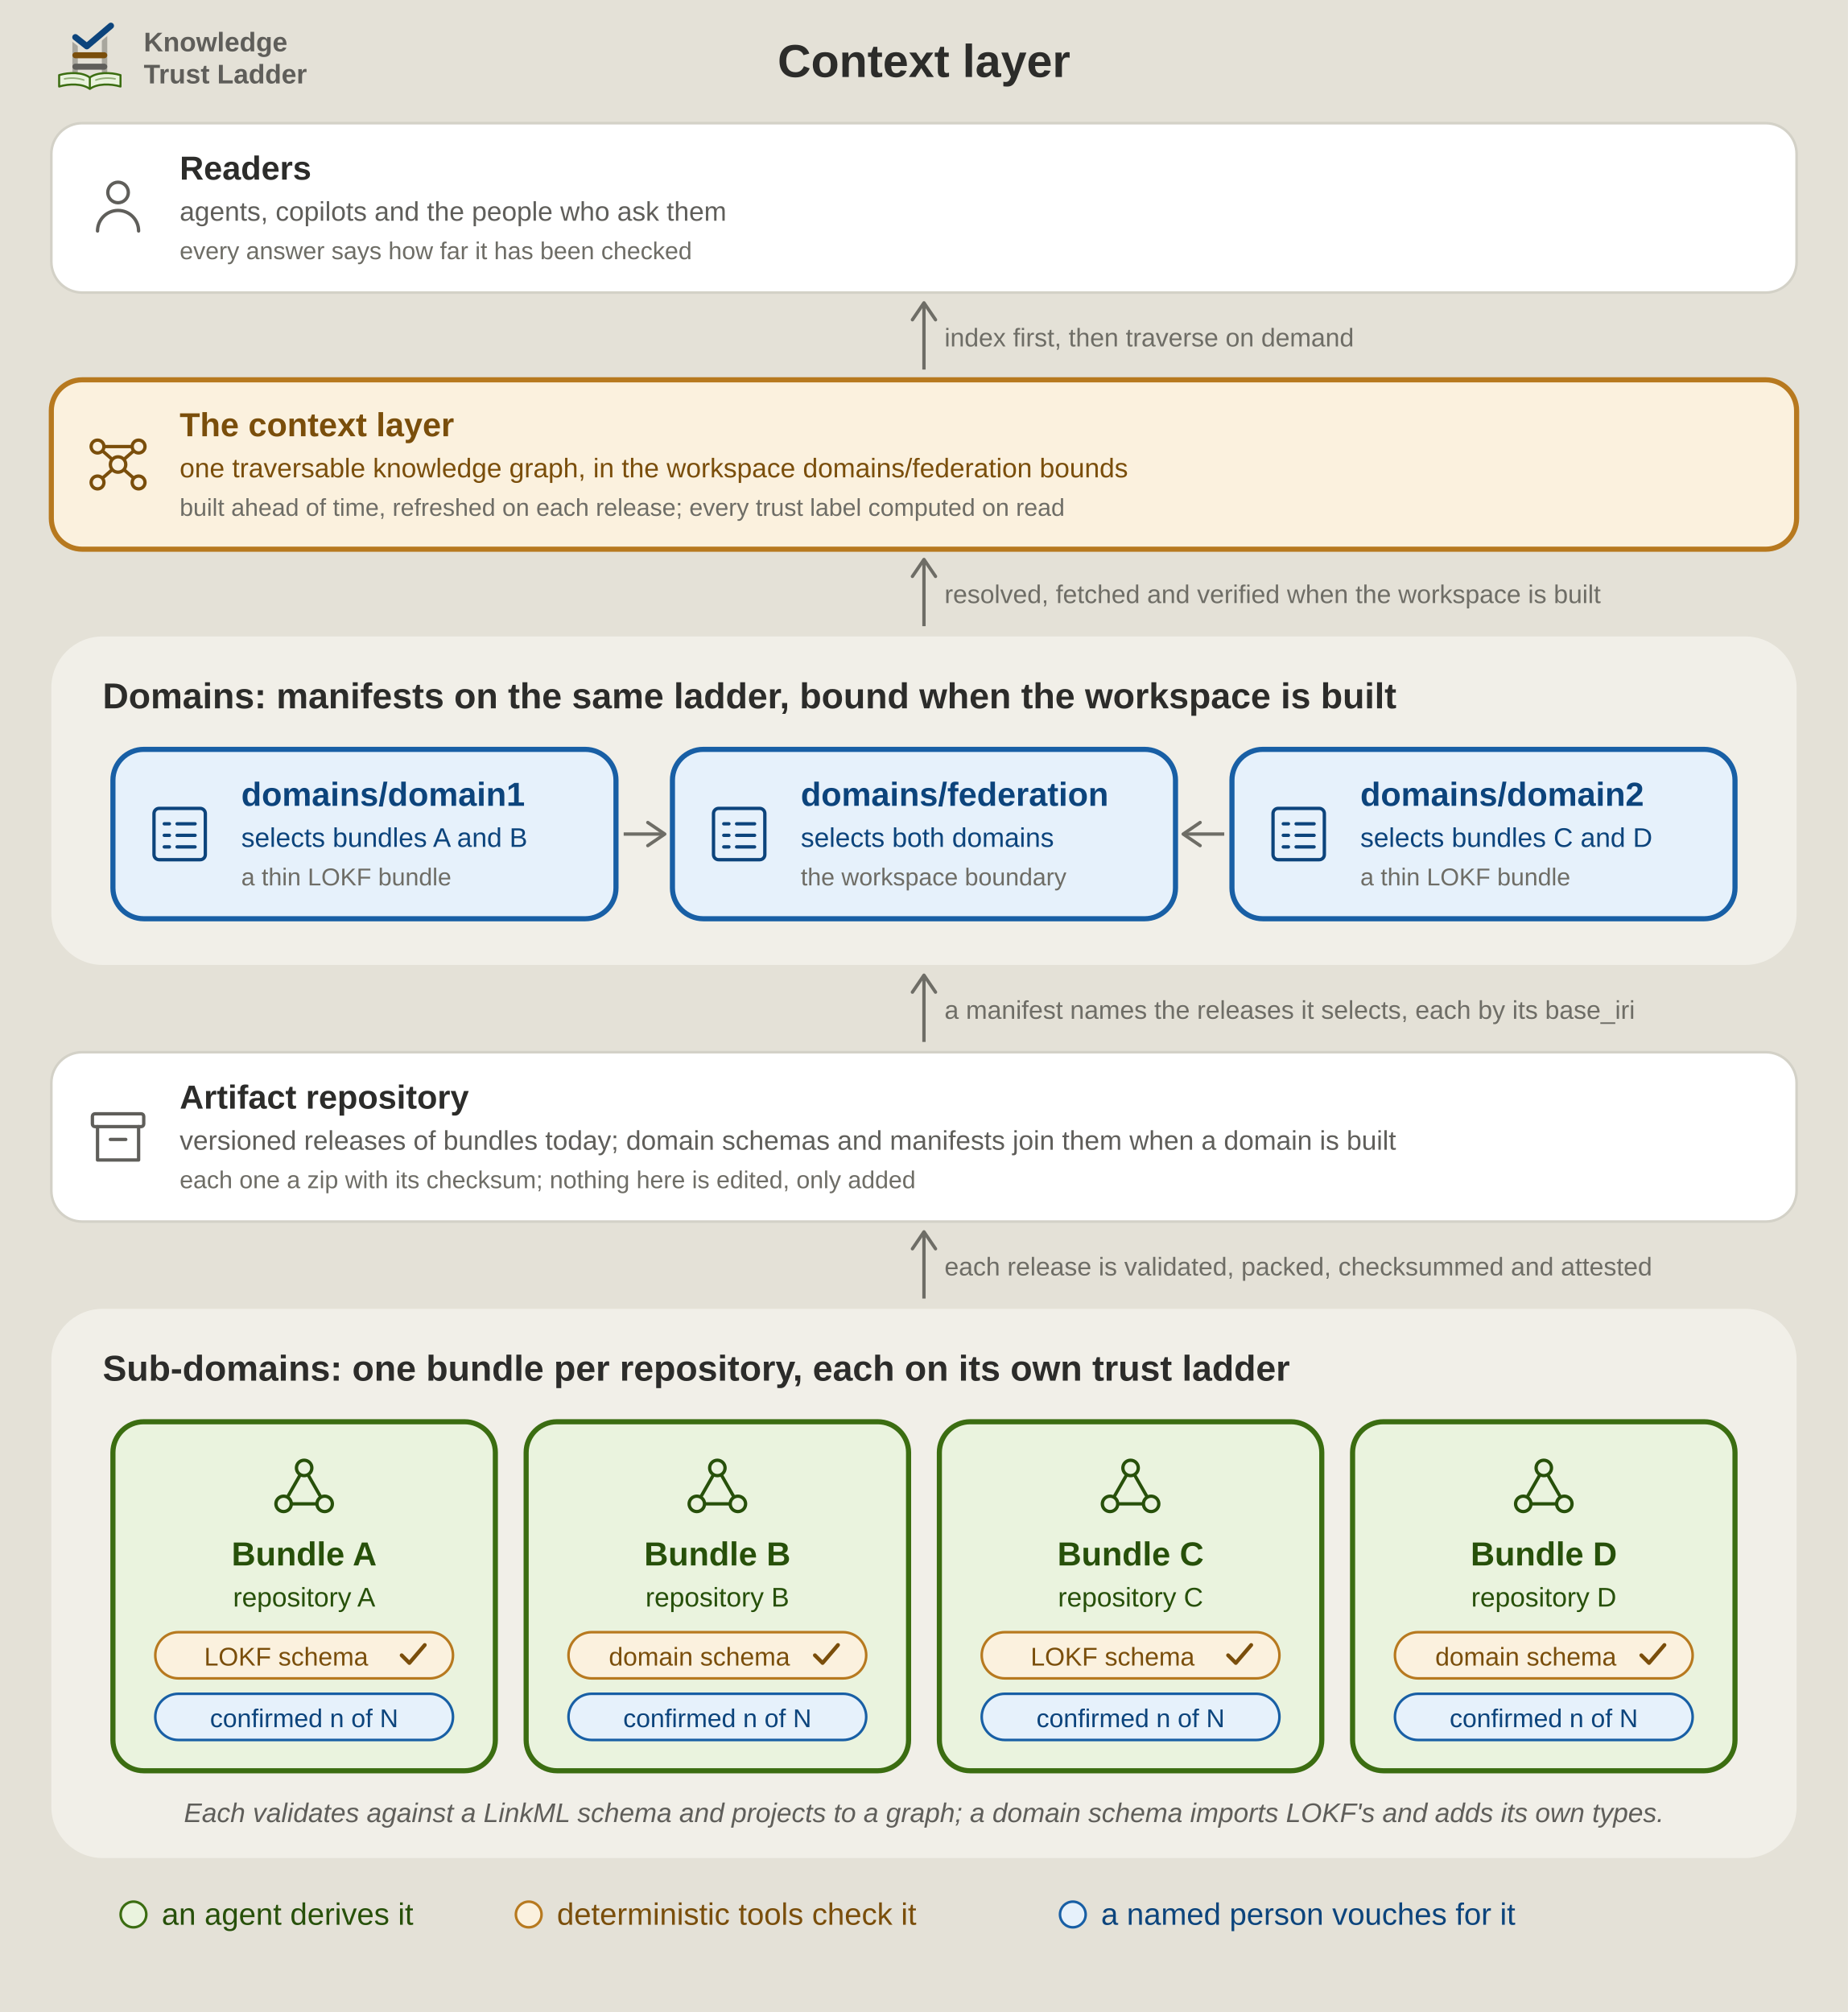
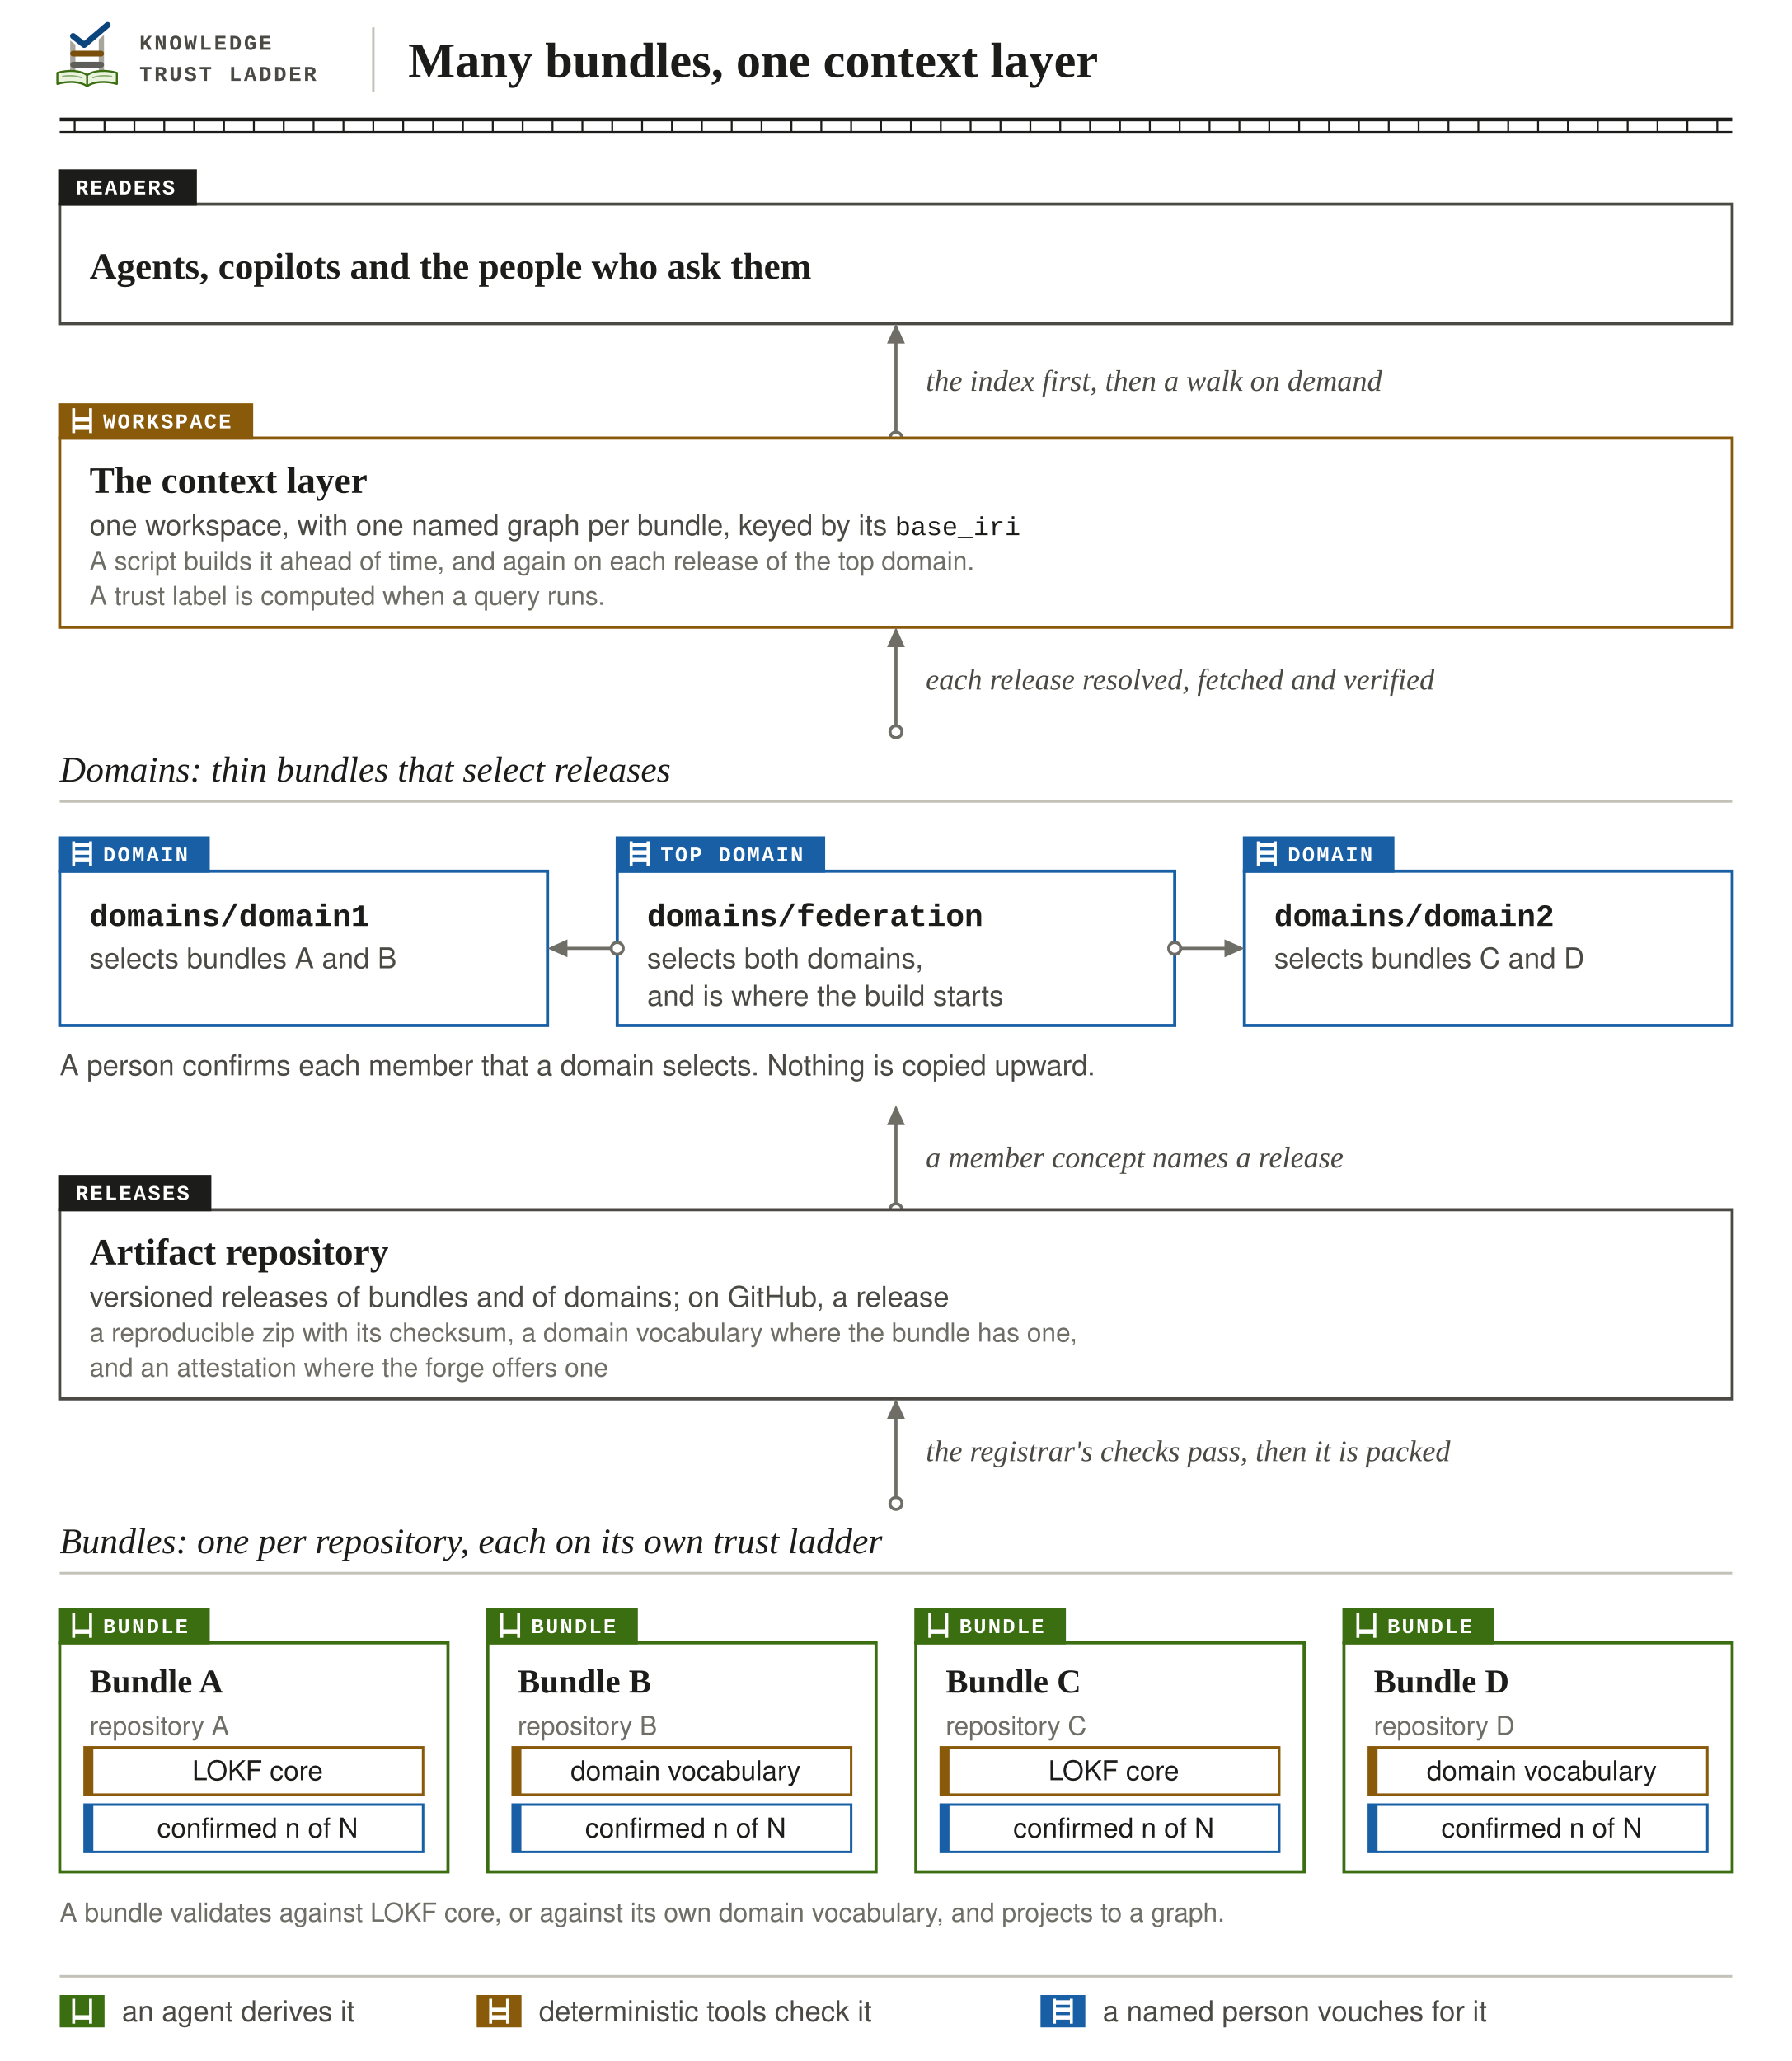
- <svg xmlns="http://www.w3.org/2000/svg" width="720" height="784" viewBox="0 0 720 784" role="img" aria-labelledby="t d">
-   <rect width="720" height="784" fill="#E4E1D7" />
+ <svg xmlns="http://www.w3.org/2000/svg" width="720" height="828" viewBox="0 0 720 828" role="img" aria-labelledby="t d" font-family="'Atkinson Hyperlegible Next', 'Segoe UI', 'Helvetica Neue', Helvetica, Arial, sans-serif">
+   <rect width="720" height="828" fill="#FFFFFF" />
  <g transform="translate(20,7) scale(0.46875)">
    <rect x="17.5" y="12" width="4.5" height="38" rx="2.25" fill="#A8A69D" />
    <rect x="42" y="12" width="4.5" height="38" rx="2.25" fill="#A8A69D" />
    <rect x="17.5" y="38" width="29" height="5" rx="2.5" fill="#5F5E5A" />
    <rect x="17.5" y="28.5" width="29" height="5" rx="2.5" fill="#7A4E0B" />
-     <path d="M20 16 L29.5 23.5 L49.5 6.5" fill="none" stroke="#E4E1D7" stroke-width="9" stroke-linecap="round" stroke-linejoin="round" />
+     <path d="M20 16 L29.5 23.5 L49.5 6.5" fill="none" stroke="#FFFFFF" stroke-width="9" stroke-linecap="round" stroke-linejoin="round" />
    <path d="M20 16 L29.5 23.5 L49.5 6.5" fill="none" stroke="#0C447C" stroke-width="5.2" stroke-linecap="round" stroke-linejoin="round" />
    <path d="M32 49.5 C26 45 15 45 6.5 47.5 v9.5 C15 54.5 26 54.5 32 59 C38 54.5 49 54.5 57.5 57 v-9.5 C49 45 38 45 32 49.5 z" fill="#EAF3DE" stroke="#3B6D11" stroke-width="1.7" stroke-linejoin="round" />
    <line x1="32" y1="49.5" x2="32" y2="59" stroke="#3B6D11" stroke-width="1.7" />
    <path d="M11 50.6 C16 49.6 22 49.8 27 51.6 M37 51.6 C42 49.8 48 49.6 53 50.6" fill="none" stroke="#3B6D11" stroke-opacity=".5" stroke-width="1.3" stroke-linecap="round" />
  </g>
-   <text x="56" y="20" font-family="Arial, sans-serif" font-size="10.5" font-weight="700" fill="#5F5E5A">Knowledge</text>
-   <text x="56" y="32.5" font-family="Arial, sans-serif" font-size="10.5" font-weight="700" fill="#5F5E5A">Trust Ladder</text>
-   <text x="360.0" y="30" text-anchor="middle" font-family="Arial, sans-serif" font-size="18" font-weight="700" fill="#2C2C2A">Context layer</text>
-   <g transform="translate(0,-610)">
-     <rect x="20" y="658" width="680" height="66" rx="12" fill="#ffffff" stroke="#D3D1C7" stroke-width="1" />
-     <g transform="translate(46,691)" stroke="#5F5E5A" stroke-width="1.3" fill="none" stroke-linecap="round" stroke-linejoin="round">
-       <circle cx="0" cy="-6" r="4" />
-       <path d="M-8 9 a8 8 0 0 1 16 0" />
-     </g>
-     <text x="70" y="680" font-family="Arial, sans-serif" font-size="13" font-weight="700" fill="#2C2C2A">Readers</text>
-     <text x="70" y="696" font-family="Arial, sans-serif" font-size="10.5" fill="#5F5E5A">agents, copilots and the people who ask them</text>
-     <text x="70" y="711" font-family="Arial, sans-serif" font-size="9.5" fill="#6E6D66">every answer says how far it has been checked</text>
-   </g>
-   <line x1="360" y1="144" x2="360" y2="118" stroke="#6E6D66" stroke-width="1.3" />
-   <path d="M355.5 124.6 L360 118 L364.5 124.6" fill="none" stroke="#6E6D66" stroke-width="1.3" stroke-linecap="round" stroke-linejoin="round" />
-   <text x="368" y="135" font-family="Arial, sans-serif" font-size="10" fill="#6E6D66">index first, then traverse on demand</text>
-   <g transform="translate(0,-410)">
-     <rect x="20" y="558" width="680" height="66" rx="12" fill="#FBF1DE" stroke="#B7791F" stroke-width="2" />
-     <g transform="translate(46,591)" stroke="#7A4E0B" stroke-width="1.3" fill="none" stroke-linecap="round" stroke-linejoin="round">
-       <line x1="-8" y1="-7" x2="8" y2="7" />
-       <line x1="8" y1="-7" x2="-8" y2="7" />
-       <line x1="-8" y1="-7" x2="8" y2="-7" />
-       <circle cx="0" cy="0" r="3" fill="#FBF1DE" />
-       <circle cx="-8" cy="-7" r="2.5" fill="#FBF1DE" />
-       <circle cx="8" cy="-7" r="2.5" fill="#FBF1DE" />
-       <circle cx="-8" cy="7" r="2.5" fill="#FBF1DE" />
-       <circle cx="8" cy="7" r="2.5" fill="#FBF1DE" />
-     </g>
-     <text x="70" y="580" font-family="Arial, sans-serif" font-size="13" font-weight="700" fill="#7A4E0B">The context layer</text>
-     <text x="70" y="596" font-family="Arial, sans-serif" font-size="10.5" fill="#7A4E0B">one traversable knowledge graph, in the workspace domains/federation bounds</text>
-     <text x="70" y="611" font-family="Arial, sans-serif" font-size="9.5" fill="#6E6D66">built ahead of time, refreshed on each release; every trust label computed on read</text>
-   </g>
-   <line x1="360" y1="244" x2="360" y2="218" stroke="#6E6D66" stroke-width="1.3" />
-   <path d="M355.5 224.6 L360 218 L364.5 224.6" fill="none" stroke="#6E6D66" stroke-width="1.3" stroke-linecap="round" stroke-linejoin="round" />
-   <text x="368" y="235" font-family="Arial, sans-serif" font-size="10" fill="#6E6D66">resolved, fetched and verified when the workspace is built</text>
-   <g transform="translate(0,-148)">
-     <rect x="20" y="396" width="680" height="128" rx="20" fill="#F1EFE8" />
-     <text x="40" y="424" font-family="Arial, sans-serif" font-size="14" font-weight="700" fill="#2C2C2A">Domains: manifests on the same ladder, bound when the workspace is built</text>
-     <rect x="44" y="440" width="196" height="66" rx="12" fill="#E6F1FB" stroke="#185FA5" stroke-width="2" />
-     <g transform="translate(70,473)" stroke="#0C447C" stroke-width="1.3" fill="none" stroke-linecap="round" stroke-linejoin="round">
-       <rect x="-10" y="-10" width="20" height="20" rx="2" />
-       <line x1="-6" y1="-4" x2="-4" y2="-4" />
-       <line x1="-1" y1="-4" x2="6" y2="-4" />
-       <line x1="-6" y1="0.5" x2="-4" y2="0.5" />
-       <line x1="-1" y1="0.5" x2="6" y2="0.5" />
-       <line x1="-6" y1="5" x2="-4" y2="5" />
-       <line x1="-1" y1="5" x2="6" y2="5" />
-     </g>
-     <text x="94" y="462" font-family="Arial, sans-serif" font-size="13" font-weight="700" fill="#0C447C">domains/domain1</text>
-     <text x="94" y="478" font-family="Arial, sans-serif" font-size="10.5" fill="#0C447C">selects bundles A and B</text>
-     <text x="94" y="493" font-family="Arial, sans-serif" font-size="9.5" fill="#6E6D66">a thin LOKF bundle</text>
-     <rect x="262" y="440" width="196" height="66" rx="12" fill="#E6F1FB" stroke="#185FA5" stroke-width="2" />
-     <g transform="translate(288,473)" stroke="#0C447C" stroke-width="1.3" fill="none" stroke-linecap="round" stroke-linejoin="round">
-       <rect x="-10" y="-10" width="20" height="20" rx="2" />
-       <line x1="-6" y1="-4" x2="-4" y2="-4" />
-       <line x1="-1" y1="-4" x2="6" y2="-4" />
-       <line x1="-6" y1="0.5" x2="-4" y2="0.5" />
-       <line x1="-1" y1="0.5" x2="6" y2="0.5" />
-       <line x1="-6" y1="5" x2="-4" y2="5" />
-       <line x1="-1" y1="5" x2="6" y2="5" />
-     </g>
-     <text x="312" y="462" font-family="Arial, sans-serif" font-size="13" font-weight="700" fill="#0C447C">domains/federation</text>
-     <text x="312" y="478" font-family="Arial, sans-serif" font-size="10.5" fill="#0C447C">selects both domains</text>
-     <text x="312" y="493" font-family="Arial, sans-serif" font-size="9.5" fill="#6E6D66">the workspace boundary</text>
-     <rect x="480" y="440" width="196" height="66" rx="12" fill="#E6F1FB" stroke="#185FA5" stroke-width="2" />
-     <g transform="translate(506,473)" stroke="#0C447C" stroke-width="1.3" fill="none" stroke-linecap="round" stroke-linejoin="round">
-       <rect x="-10" y="-10" width="20" height="20" rx="2" />
-       <line x1="-6" y1="-4" x2="-4" y2="-4" />
-       <line x1="-1" y1="-4" x2="6" y2="-4" />
-       <line x1="-6" y1="0.5" x2="-4" y2="0.5" />
-       <line x1="-1" y1="0.5" x2="6" y2="0.5" />
-       <line x1="-6" y1="5" x2="-4" y2="5" />
-       <line x1="-1" y1="5" x2="6" y2="5" />
-     </g>
-     <text x="530" y="462" font-family="Arial, sans-serif" font-size="13" font-weight="700" fill="#0C447C">domains/domain2</text>
-     <text x="530" y="478" font-family="Arial, sans-serif" font-size="10.5" fill="#0C447C">selects bundles C and D</text>
-     <text x="530" y="493" font-family="Arial, sans-serif" font-size="9.5" fill="#6E6D66">a thin LOKF bundle</text>
-     <line x1="243" y1="473" x2="259" y2="473" stroke="#6E6D66" stroke-width="1.3" />
-     <path d="M252.4 477.5 L259 473 L252.4 468.5" fill="none" stroke="#6E6D66" stroke-width="1.3" stroke-linecap="round" stroke-linejoin="round" />
-     <line x1="477" y1="473" x2="461" y2="473" stroke="#6E6D66" stroke-width="1.3" />
-     <path d="M467.6 477.5 L461 473 L467.6 468.5" fill="none" stroke="#6E6D66" stroke-width="1.3" stroke-linecap="round" stroke-linejoin="round" />
-   </g>
-   <line x1="360" y1="406" x2="360" y2="380" stroke="#6E6D66" stroke-width="1.3" />
-   <path d="M355.5 386.6 L360 380 L364.5 386.6" fill="none" stroke="#6E6D66" stroke-width="1.3" stroke-linecap="round" stroke-linejoin="round" />
-   <text x="368" y="397" font-family="Arial, sans-serif" font-size="10" fill="#6E6D66">a manifest names the releases it selects, each by its base_iri</text>
-   <g transform="translate(0,114)">
-     <rect x="20" y="296" width="680" height="66" rx="12" fill="#ffffff" stroke="#D3D1C7" stroke-width="1" />
-     <g transform="translate(46,329)" stroke="#5F5E5A" stroke-width="1.3" fill="none" stroke-linecap="round" stroke-linejoin="round">
-       <rect x="-10" y="-9" width="20" height="5" rx="1" />
-       <path d="M-8 -4 V9 H8 V-4" />
-       <line x1="-3" y1="1" x2="3" y2="1" />
-     </g>
-     <text x="70" y="318" font-family="Arial, sans-serif" font-size="13" font-weight="700" fill="#2C2C2A">Artifact repository</text>
-     <text x="70" y="334" font-family="Arial, sans-serif" font-size="10.5" fill="#5F5E5A">versioned releases of bundles today; domain schemas and manifests join them when a domain is built</text>
-     <text x="70" y="349" font-family="Arial, sans-serif" font-size="9.5" fill="#6E6D66">each one a zip with its checksum; nothing here is edited, only added</text>
-   </g>
-   <line x1="360" y1="506" x2="360" y2="480" stroke="#6E6D66" stroke-width="1.3" />
-   <path d="M355.5 486.6 L360 480 L364.5 486.6" fill="none" stroke="#6E6D66" stroke-width="1.3" stroke-linecap="round" stroke-linejoin="round" />
-   <text x="368" y="497" font-family="Arial, sans-serif" font-size="10" fill="#6E6D66">each release is validated, packed, checksummed and attested</text>
-   <g transform="translate(0,462)">
-     <rect x="20" y="48" width="680" height="214" rx="20" fill="#F1EFE8" />
-     <text x="40" y="76" font-family="Arial, sans-serif" font-size="14" font-weight="700" fill="#2C2C2A">Sub-domains: one bundle per repository, each on its own trust ladder</text>
-     <rect x="44" y="92" width="149" height="136" rx="12" fill="#EAF3DE" stroke="#3B6D11" stroke-width="2" />
-     <g transform="translate(118.5,118)" stroke="#27500A" stroke-width="1.3" fill="none" stroke-linecap="round" stroke-linejoin="round">
-       <line x1="-8" y1="6" x2="0" y2="-8" />
-       <line x1="8" y1="6" x2="0" y2="-8" />
-       <line x1="-8" y1="6" x2="8" y2="6" />
-       <circle cx="0" cy="-8" r="3" fill="#EAF3DE" />
-       <circle cx="-8" cy="6" r="3" fill="#EAF3DE" />
-       <circle cx="8" cy="6" r="3" fill="#EAF3DE" />
-     </g>
-     <text x="118.5" y="148" text-anchor="middle" font-family="Arial, sans-serif" font-size="13" font-weight="700" fill="#27500A">Bundle A</text>
-     <text x="118.5" y="164" text-anchor="middle" font-family="Arial, sans-serif" font-size="10.5" fill="#27500A">repository A</text>
-     <rect x="60.5" y="174" width="116" height="18" rx="9.0" fill="#FBF1DE" stroke="#B7791F" stroke-width="1" />
-     <text x="111.5" y="187" text-anchor="middle" font-family="Arial, sans-serif" font-size="10" fill="#7A4E0B">LOKF schema</text>
-     <path d="M156.5 183 l3 3 l6 -7" fill="none" stroke="#7A4E0B" stroke-width="1.5" stroke-linecap="round" stroke-linejoin="round" />
-     <rect x="60.5" y="198" width="116" height="18" rx="9.0" fill="#E6F1FB" stroke="#185FA5" stroke-width="1" />
-     <text x="118.5" y="211" text-anchor="middle" font-family="Arial, sans-serif" font-size="10" fill="#0C447C">confirmed n of N</text>
-     <rect x="205" y="92" width="149" height="136" rx="12" fill="#EAF3DE" stroke="#3B6D11" stroke-width="2" />
-     <g transform="translate(279.5,118)" stroke="#27500A" stroke-width="1.3" fill="none" stroke-linecap="round" stroke-linejoin="round">
-       <line x1="-8" y1="6" x2="0" y2="-8" />
-       <line x1="8" y1="6" x2="0" y2="-8" />
-       <line x1="-8" y1="6" x2="8" y2="6" />
-       <circle cx="0" cy="-8" r="3" fill="#EAF3DE" />
-       <circle cx="-8" cy="6" r="3" fill="#EAF3DE" />
-       <circle cx="8" cy="6" r="3" fill="#EAF3DE" />
-     </g>
-     <text x="279.5" y="148" text-anchor="middle" font-family="Arial, sans-serif" font-size="13" font-weight="700" fill="#27500A">Bundle B</text>
-     <text x="279.5" y="164" text-anchor="middle" font-family="Arial, sans-serif" font-size="10.5" fill="#27500A">repository B</text>
-     <rect x="221.5" y="174" width="116" height="18" rx="9.0" fill="#FBF1DE" stroke="#B7791F" stroke-width="1" />
-     <text x="272.5" y="187" text-anchor="middle" font-family="Arial, sans-serif" font-size="10" fill="#7A4E0B">domain schema</text>
-     <path d="M317.5 183 l3 3 l6 -7" fill="none" stroke="#7A4E0B" stroke-width="1.5" stroke-linecap="round" stroke-linejoin="round" />
-     <rect x="221.5" y="198" width="116" height="18" rx="9.0" fill="#E6F1FB" stroke="#185FA5" stroke-width="1" />
-     <text x="279.5" y="211" text-anchor="middle" font-family="Arial, sans-serif" font-size="10" fill="#0C447C">confirmed n of N</text>
-     <rect x="366" y="92" width="149" height="136" rx="12" fill="#EAF3DE" stroke="#3B6D11" stroke-width="2" />
-     <g transform="translate(440.5,118)" stroke="#27500A" stroke-width="1.3" fill="none" stroke-linecap="round" stroke-linejoin="round">
-       <line x1="-8" y1="6" x2="0" y2="-8" />
-       <line x1="8" y1="6" x2="0" y2="-8" />
-       <line x1="-8" y1="6" x2="8" y2="6" />
-       <circle cx="0" cy="-8" r="3" fill="#EAF3DE" />
-       <circle cx="-8" cy="6" r="3" fill="#EAF3DE" />
-       <circle cx="8" cy="6" r="3" fill="#EAF3DE" />
-     </g>
-     <text x="440.5" y="148" text-anchor="middle" font-family="Arial, sans-serif" font-size="13" font-weight="700" fill="#27500A">Bundle C</text>
-     <text x="440.5" y="164" text-anchor="middle" font-family="Arial, sans-serif" font-size="10.5" fill="#27500A">repository C</text>
-     <rect x="382.5" y="174" width="116" height="18" rx="9.0" fill="#FBF1DE" stroke="#B7791F" stroke-width="1" />
-     <text x="433.5" y="187" text-anchor="middle" font-family="Arial, sans-serif" font-size="10" fill="#7A4E0B">LOKF schema</text>
-     <path d="M478.5 183 l3 3 l6 -7" fill="none" stroke="#7A4E0B" stroke-width="1.5" stroke-linecap="round" stroke-linejoin="round" />
-     <rect x="382.5" y="198" width="116" height="18" rx="9.0" fill="#E6F1FB" stroke="#185FA5" stroke-width="1" />
-     <text x="440.5" y="211" text-anchor="middle" font-family="Arial, sans-serif" font-size="10" fill="#0C447C">confirmed n of N</text>
-     <rect x="527" y="92" width="149" height="136" rx="12" fill="#EAF3DE" stroke="#3B6D11" stroke-width="2" />
-     <g transform="translate(601.5,118)" stroke="#27500A" stroke-width="1.3" fill="none" stroke-linecap="round" stroke-linejoin="round">
-       <line x1="-8" y1="6" x2="0" y2="-8" />
-       <line x1="8" y1="6" x2="0" y2="-8" />
-       <line x1="-8" y1="6" x2="8" y2="6" />
-       <circle cx="0" cy="-8" r="3" fill="#EAF3DE" />
-       <circle cx="-8" cy="6" r="3" fill="#EAF3DE" />
-       <circle cx="8" cy="6" r="3" fill="#EAF3DE" />
-     </g>
-     <text x="601.5" y="148" text-anchor="middle" font-family="Arial, sans-serif" font-size="13" font-weight="700" fill="#27500A">Bundle D</text>
-     <text x="601.5" y="164" text-anchor="middle" font-family="Arial, sans-serif" font-size="10.5" fill="#27500A">repository D</text>
-     <rect x="543.5" y="174" width="116" height="18" rx="9.0" fill="#FBF1DE" stroke="#B7791F" stroke-width="1" />
-     <text x="594.5" y="187" text-anchor="middle" font-family="Arial, sans-serif" font-size="10" fill="#7A4E0B">domain schema</text>
-     <path d="M639.5 183 l3 3 l6 -7" fill="none" stroke="#7A4E0B" stroke-width="1.5" stroke-linecap="round" stroke-linejoin="round" />
-     <rect x="543.5" y="198" width="116" height="18" rx="9.0" fill="#E6F1FB" stroke="#185FA5" stroke-width="1" />
-     <text x="601.5" y="211" text-anchor="middle" font-family="Arial, sans-serif" font-size="10" fill="#0C447C">confirmed n of N</text>
-     <text x="360" y="248" text-anchor="middle" font-family="Arial, sans-serif" font-size="10.5" font-style="italic" fill="#5F5E5A">Each validates against a LinkML schema and projects to a graph; a domain schema imports LOKF's and adds its own types.</text>
-   </g>
-   <circle cx="52" cy="746" r="5" fill="#EAF3DE" stroke="#3B6D11" stroke-width="1" />
-   <text x="63" y="750" font-family="Arial, sans-serif" font-size="12" fill="#27500A">an agent derives it</text>
-   <circle cx="206" cy="746" r="5" fill="#FBF1DE" stroke="#B7791F" stroke-width="1" />
-   <text x="217" y="750" font-family="Arial, sans-serif" font-size="12" fill="#7A4E0B">deterministic tools check it</text>
-   <circle cx="418" cy="746" r="5" fill="#E6F1FB" stroke="#185FA5" stroke-width="1" />
-   <text x="429" y="750" font-family="Arial, sans-serif" font-size="12" fill="#0C447C">a named person vouches for it</text>
+   <text x="56" y="20" font-family="ui-monospace, 'SF Mono', Menlo, Consolas, 'Liberation Mono', monospace" font-size="8.5" font-weight="700" letter-spacing="0.9" fill="#4A4944">KNOWLEDGE</text>
+   <text x="56" y="32.5" font-family="ui-monospace, 'SF Mono', Menlo, Consolas, 'Liberation Mono', monospace" font-size="8.5" font-weight="700" letter-spacing="0.9" fill="#4A4944">TRUST LADDER</text>
+   <line x1="150" y1="11" x2="150" y2="37" stroke="#C4C2B8" stroke-width="1" />
+   <text x="164" y="31" font-family="'Source Serif 4', Georgia, 'Times New Roman', serif" font-size="20" font-weight="700" fill="#1C1C1A">Many bundles, one context layer</text>
+   <line x1="24" y1="48" x2="696" y2="48" stroke="#1C1C1A" stroke-width="1.5" />
+   <line x1="24" y1="53" x2="696" y2="53" stroke="#1C1C1A" stroke-width="0.75" />
+   <path d="M30 48 v5 M42 48 v5 M54 48 v5 M66 48 v5 M78 48 v5 M90 48 v5 M102 48 v5 M114 48 v5 M126 48 v5 M138 48 v5 M150 48 v5 M162 48 v5 M174 48 v5 M186 48 v5 M198 48 v5 M210 48 v5 M222 48 v5 M234 48 v5 M246 48 v5 M258 48 v5 M270 48 v5 M282 48 v5 M294 48 v5 M306 48 v5 M318 48 v5 M330 48 v5 M342 48 v5 M354 48 v5 M366 48 v5 M378 48 v5 M390 48 v5 M402 48 v5 M414 48 v5 M426 48 v5 M438 48 v5 M450 48 v5 M462 48 v5 M474 48 v5 M486 48 v5 M498 48 v5 M510 48 v5 M522 48 v5 M534 48 v5 M546 48 v5 M558 48 v5 M570 48 v5 M582 48 v5 M594 48 v5 M606 48 v5 M618 48 v5 M630 48 v5 M642 48 v5 M654 48 v5 M666 48 v5 M678 48 v5 M690 48 v5" stroke="#1C1C1A" stroke-width="0.75" fill="none" />
+   <rect x="24" y="82" width="672" height="48" fill="#FFFFFF" stroke="#4A4944" stroke-width="1.25" />
+   <rect x="23.38" y="68" width="55.72" height="14.6" fill="#1C1C1A" />
+   <text x="30.4" y="78.1" font-family="ui-monospace, 'SF Mono', Menlo, Consolas, 'Liberation Mono', monospace" font-size="8.5" font-weight="700" letter-spacing="0.7" fill="#FFFFFF">READERS</text>
+   <text x="36" y="112" font-family="'Source Serif 4', Georgia, 'Times New Roman', serif" font-size="15" font-weight="700" fill="#1C1C1A">Agents, copilots and the people who ask them</text>
+   <path d="M360 176 L360 135" fill="none" stroke="#6E6D66" stroke-width="1.25" />
+   <path d="M360 130 L363.6 138 L356.4 138 Z" fill="#6E6D66" />
+   <circle cx="360" cy="176" r="2.4" fill="#FFFFFF" stroke="#6E6D66" stroke-width="1.25" />
+   <text x="372" y="157" font-family="'Source Serif 4', Georgia, 'Times New Roman', serif" font-size="12" font-style="italic" fill="#4A4944">the index first, then a walk on demand</text>
+   <rect x="24" y="176" width="672" height="76" fill="#FFFFFF" stroke="#8A5A0B" stroke-width="1.25" />
+   <rect x="23.38" y="162" width="78.35" height="14.6" fill="#8A5A0B" />
+   <path d="M29.6 164 v10 M36.4 164 v10" stroke="#FFFFFF" stroke-width="1.2" fill="none" />
+   <rect x="29.6" y="170.6" width="6.8" height="1.8" fill="#FFFFFF" />
+   <rect x="29.6" y="167.6" width="6.8" height="1.8" fill="#FFFFFF" />
+   <text x="41.4" y="172.1" font-family="ui-monospace, 'SF Mono', Menlo, Consolas, 'Liberation Mono', monospace" font-size="8.5" font-weight="700" letter-spacing="0.7" fill="#FFFFFF">WORKSPACE</text>
+   <text x="36" y="198" font-family="'Source Serif 4', Georgia, 'Times New Roman', serif" font-size="15" font-weight="700" fill="#1C1C1A">The context layer</text>
+   <text x="36" y="215" font-size="11.5" fill="#4A4944">one workspace, with one named graph per bundle, keyed by its <tspan font-family="ui-monospace, 'SF Mono', Menlo, Consolas, 'Liberation Mono', monospace" font-size="10.5" font-weight="400" font-style="normal" fill="#1C1C1A">base_iri</tspan>
+   </text>
+   <text x="36" y="229" font-size="10.5" fill="#6E6D66">A script builds it ahead of time, and again on each release of the top domain.</text>
+   <text x="36" y="243" font-size="10.5" fill="#6E6D66">A trust label is computed when a query runs.</text>
+   <path d="M360 294 L360 257" fill="none" stroke="#6E6D66" stroke-width="1.25" />
+   <path d="M360 252 L363.6 260 L356.4 260 Z" fill="#6E6D66" />
+   <circle cx="360" cy="294" r="2.4" fill="#FFFFFF" stroke="#6E6D66" stroke-width="1.25" />
+   <text x="372" y="277" font-family="'Source Serif 4', Georgia, 'Times New Roman', serif" font-size="12" font-style="italic" fill="#4A4944">each release resolved, fetched and verified</text>
+   <text x="24" y="314" font-family="'Source Serif 4', Georgia, 'Times New Roman', serif" font-size="14.5" font-style="italic" fill="#1C1C1A">Domains: thin bundles that select releases</text>
+   <line x1="24" y1="322" x2="696" y2="322" stroke="#C4C2B8" stroke-width="1" />
+   <rect x="24" y="350" width="196" height="62" fill="#FFFFFF" stroke="#185FA5" stroke-width="1.25" />
+   <rect x="23.38" y="336" width="60.9" height="14.6" fill="#185FA5" />
+   <path d="M29.6 338 v10 M36.4 338 v10" stroke="#FFFFFF" stroke-width="1.2" fill="none" />
+   <rect x="29.6" y="344.6" width="6.8" height="1.8" fill="#FFFFFF" />
+   <rect x="29.6" y="341.6" width="6.8" height="1.8" fill="#FFFFFF" />
+   <rect x="29.6" y="338.6" width="6.8" height="1.8" fill="#FFFFFF" />
+   <text x="41.4" y="346.1" font-family="ui-monospace, 'SF Mono', Menlo, Consolas, 'Liberation Mono', monospace" font-size="8.5" font-weight="700" letter-spacing="0.7" fill="#FFFFFF">DOMAIN</text>
+   <text x="36" y="372" font-family="'Source Serif 4', Georgia, 'Times New Roman', serif" font-size="15" font-weight="700" fill="#1C1C1A">
+     <tspan font-family="ui-monospace, 'SF Mono', Menlo, Consolas, 'Liberation Mono', monospace" font-size="12.5" font-weight="700" font-style="normal" fill="#1C1C1A">domains/domain1</tspan>
+   </text>
+   <text x="36" y="389" font-size="11.5" fill="#4A4944">selects bundles A and B</text>
+   <rect x="248" y="350" width="224" height="62" fill="#FFFFFF" stroke="#185FA5" stroke-width="1.25" />
+   <rect x="247.38" y="336" width="84.17" height="14.6" fill="#185FA5" />
+   <path d="M253.6 338 v10 M260.4 338 v10" stroke="#FFFFFF" stroke-width="1.2" fill="none" />
+   <rect x="253.6" y="344.6" width="6.8" height="1.8" fill="#FFFFFF" />
+   <rect x="253.6" y="341.6" width="6.8" height="1.8" fill="#FFFFFF" />
+   <rect x="253.6" y="338.6" width="6.8" height="1.8" fill="#FFFFFF" />
+   <text x="265.4" y="346.1" font-family="ui-monospace, 'SF Mono', Menlo, Consolas, 'Liberation Mono', monospace" font-size="8.5" font-weight="700" letter-spacing="0.7" fill="#FFFFFF">TOP DOMAIN</text>
+   <text x="260" y="372" font-family="'Source Serif 4', Georgia, 'Times New Roman', serif" font-size="15" font-weight="700" fill="#1C1C1A">
+     <tspan font-family="ui-monospace, 'SF Mono', Menlo, Consolas, 'Liberation Mono', monospace" font-size="12.5" font-weight="700" font-style="normal" fill="#1C1C1A">domains/federation</tspan>
+   </text>
+   <text x="260" y="389" font-size="11.5" fill="#4A4944">selects both domains,</text>
+   <text x="260" y="404" font-size="11.5" fill="#4A4944">and is where the build starts</text>
+   <rect x="500" y="350" width="196" height="62" fill="#FFFFFF" stroke="#185FA5" stroke-width="1.25" />
+   <rect x="499.38" y="336" width="60.9" height="14.6" fill="#185FA5" />
+   <path d="M505.6 338 v10 M512.4 338 v10" stroke="#FFFFFF" stroke-width="1.2" fill="none" />
+   <rect x="505.6" y="344.6" width="6.8" height="1.8" fill="#FFFFFF" />
+   <rect x="505.6" y="341.6" width="6.8" height="1.8" fill="#FFFFFF" />
+   <rect x="505.6" y="338.6" width="6.8" height="1.8" fill="#FFFFFF" />
+   <text x="517.4" y="346.1" font-family="ui-monospace, 'SF Mono', Menlo, Consolas, 'Liberation Mono', monospace" font-size="8.5" font-weight="700" letter-spacing="0.7" fill="#FFFFFF">DOMAIN</text>
+   <text x="512" y="372" font-family="'Source Serif 4', Georgia, 'Times New Roman', serif" font-size="15" font-weight="700" fill="#1C1C1A">
+     <tspan font-family="ui-monospace, 'SF Mono', Menlo, Consolas, 'Liberation Mono', monospace" font-size="12.5" font-weight="700" font-style="normal" fill="#1C1C1A">domains/domain2</tspan>
+   </text>
+   <text x="512" y="389" font-size="11.5" fill="#4A4944">selects bundles C and D</text>
+   <path d="M248 381 L225 381" fill="none" stroke="#6E6D66" stroke-width="1.25" />
+   <path d="M220 381 L228 377.4 L228 384.6 Z" fill="#6E6D66" />
+   <circle cx="248" cy="381" r="2.4" fill="#FFFFFF" stroke="#6E6D66" stroke-width="1.25" />
+   <path d="M472 381 L495 381" fill="none" stroke="#6E6D66" stroke-width="1.25" />
+   <path d="M500 381 L492 384.6 L492 377.4 Z" fill="#6E6D66" />
+   <circle cx="472" cy="381" r="2.4" fill="#FFFFFF" stroke="#6E6D66" stroke-width="1.25" />
+   <text x="24" y="432" font-size="11.5" fill="#4A4944">A person confirms each member that a domain selects. Nothing is copied upward.</text>
+   <path d="M360 486 L360 449" fill="none" stroke="#6E6D66" stroke-width="1.25" />
+   <path d="M360 444 L363.6 452 L356.4 452 Z" fill="#6E6D66" />
+   <circle cx="360" cy="486" r="2.4" fill="#FFFFFF" stroke="#6E6D66" stroke-width="1.25" />
+   <text x="372" y="469" font-family="'Source Serif 4', Georgia, 'Times New Roman', serif" font-size="12" font-style="italic" fill="#4A4944">a member concept names a release</text>
+   <rect x="24" y="486" width="672" height="76" fill="#FFFFFF" stroke="#4A4944" stroke-width="1.25" />
+   <rect x="23.38" y="472" width="61.54" height="14.6" fill="#1C1C1A" />
+   <text x="30.4" y="482.1" font-family="ui-monospace, 'SF Mono', Menlo, Consolas, 'Liberation Mono', monospace" font-size="8.5" font-weight="700" letter-spacing="0.7" fill="#FFFFFF">RELEASES</text>
+   <text x="36" y="508" font-family="'Source Serif 4', Georgia, 'Times New Roman', serif" font-size="15" font-weight="700" fill="#1C1C1A">Artifact repository</text>
+   <text x="36" y="525" font-size="11.5" fill="#4A4944">versioned releases of bundles and of domains; on GitHub, a release</text>
+   <text x="36" y="539" font-size="10.5" fill="#6E6D66">a reproducible zip with its checksum, a domain vocabulary where the bundle has one,</text>
+   <text x="36" y="553" font-size="10.5" fill="#6E6D66">and an attestation where the forge offers one</text>
+   <path d="M360 604 L360 567" fill="none" stroke="#6E6D66" stroke-width="1.25" />
+   <path d="M360 562 L363.6 570 L356.4 570 Z" fill="#6E6D66" />
+   <circle cx="360" cy="604" r="2.4" fill="#FFFFFF" stroke="#6E6D66" stroke-width="1.25" />
+   <text x="372" y="587" font-family="'Source Serif 4', Georgia, 'Times New Roman', serif" font-size="12" font-style="italic" fill="#4A4944">the registrar's checks pass, then it is packed</text>
+   <text x="24" y="624" font-family="'Source Serif 4', Georgia, 'Times New Roman', serif" font-size="14.5" font-style="italic" fill="#1C1C1A">Bundles: one per repository, each on its own trust ladder</text>
+   <line x1="24" y1="632" x2="696" y2="632" stroke="#C4C2B8" stroke-width="1" />
+   <rect x="24" y="660" width="156" height="92" fill="#FFFFFF" stroke="#3B6D11" stroke-width="1.25" />
+   <rect x="23.38" y="646" width="60.9" height="14.6" fill="#3B6D11" />
+   <path d="M29.6 648 v10 M36.4 648 v10" stroke="#FFFFFF" stroke-width="1.2" fill="none" />
+   <rect x="29.6" y="654.6" width="6.8" height="1.8" fill="#FFFFFF" />
+   <text x="41.4" y="656.1" font-family="ui-monospace, 'SF Mono', Menlo, Consolas, 'Liberation Mono', monospace" font-size="8.5" font-weight="700" letter-spacing="0.7" fill="#FFFFFF">BUNDLE</text>
+   <text x="36" y="680" font-family="'Source Serif 4', Georgia, 'Times New Roman', serif" font-size="13.5" font-weight="700" fill="#1C1C1A">Bundle A</text>
+   <text x="36" y="697" font-size="10.5" fill="#6E6D66">repository A</text>
+   <rect x="34" y="702" width="136" height="19" fill="#FFFFFF" stroke="#8A5A0B" stroke-width="1" />
+   <rect x="34" y="702" width="3.5" height="19" fill="#8A5A0B" />
+   <text x="103.5" y="715.2" text-anchor="middle" font-size="11" fill="#1C1C1A">LOKF core</text>
+   <rect x="34" y="725" width="136" height="19" fill="#FFFFFF" stroke="#185FA5" stroke-width="1" />
+   <rect x="34" y="725" width="3.5" height="19" fill="#185FA5" />
+   <text x="103.5" y="738.2" text-anchor="middle" font-size="11" fill="#1C1C1A">confirmed n of N</text>
+   <rect x="196" y="660" width="156" height="92" fill="#FFFFFF" stroke="#3B6D11" stroke-width="1.25" />
+   <rect x="195.38" y="646" width="60.9" height="14.6" fill="#3B6D11" />
+   <path d="M201.6 648 v10 M208.4 648 v10" stroke="#FFFFFF" stroke-width="1.2" fill="none" />
+   <rect x="201.6" y="654.6" width="6.8" height="1.8" fill="#FFFFFF" />
+   <text x="213.4" y="656.1" font-family="ui-monospace, 'SF Mono', Menlo, Consolas, 'Liberation Mono', monospace" font-size="8.5" font-weight="700" letter-spacing="0.7" fill="#FFFFFF">BUNDLE</text>
+   <text x="208" y="680" font-family="'Source Serif 4', Georgia, 'Times New Roman', serif" font-size="13.5" font-weight="700" fill="#1C1C1A">Bundle B</text>
+   <text x="208" y="697" font-size="10.5" fill="#6E6D66">repository B</text>
+   <rect x="206" y="702" width="136" height="19" fill="#FFFFFF" stroke="#8A5A0B" stroke-width="1" />
+   <rect x="206" y="702" width="3.5" height="19" fill="#8A5A0B" />
+   <text x="275.5" y="715.2" text-anchor="middle" font-size="11" fill="#1C1C1A">domain vocabulary</text>
+   <rect x="206" y="725" width="136" height="19" fill="#FFFFFF" stroke="#185FA5" stroke-width="1" />
+   <rect x="206" y="725" width="3.5" height="19" fill="#185FA5" />
+   <text x="275.5" y="738.2" text-anchor="middle" font-size="11" fill="#1C1C1A">confirmed n of N</text>
+   <rect x="368" y="660" width="156" height="92" fill="#FFFFFF" stroke="#3B6D11" stroke-width="1.25" />
+   <rect x="367.38" y="646" width="60.9" height="14.6" fill="#3B6D11" />
+   <path d="M373.6 648 v10 M380.4 648 v10" stroke="#FFFFFF" stroke-width="1.2" fill="none" />
+   <rect x="373.6" y="654.6" width="6.8" height="1.8" fill="#FFFFFF" />
+   <text x="385.4" y="656.1" font-family="ui-monospace, 'SF Mono', Menlo, Consolas, 'Liberation Mono', monospace" font-size="8.5" font-weight="700" letter-spacing="0.7" fill="#FFFFFF">BUNDLE</text>
+   <text x="380" y="680" font-family="'Source Serif 4', Georgia, 'Times New Roman', serif" font-size="13.5" font-weight="700" fill="#1C1C1A">Bundle C</text>
+   <text x="380" y="697" font-size="10.5" fill="#6E6D66">repository C</text>
+   <rect x="378" y="702" width="136" height="19" fill="#FFFFFF" stroke="#8A5A0B" stroke-width="1" />
+   <rect x="378" y="702" width="3.5" height="19" fill="#8A5A0B" />
+   <text x="447.5" y="715.2" text-anchor="middle" font-size="11" fill="#1C1C1A">LOKF core</text>
+   <rect x="378" y="725" width="136" height="19" fill="#FFFFFF" stroke="#185FA5" stroke-width="1" />
+   <rect x="378" y="725" width="3.5" height="19" fill="#185FA5" />
+   <text x="447.5" y="738.2" text-anchor="middle" font-size="11" fill="#1C1C1A">confirmed n of N</text>
+   <rect x="540" y="660" width="156" height="92" fill="#FFFFFF" stroke="#3B6D11" stroke-width="1.25" />
+   <rect x="539.38" y="646" width="60.9" height="14.6" fill="#3B6D11" />
+   <path d="M545.6 648 v10 M552.4 648 v10" stroke="#FFFFFF" stroke-width="1.2" fill="none" />
+   <rect x="545.6" y="654.6" width="6.8" height="1.8" fill="#FFFFFF" />
+   <text x="557.4" y="656.1" font-family="ui-monospace, 'SF Mono', Menlo, Consolas, 'Liberation Mono', monospace" font-size="8.5" font-weight="700" letter-spacing="0.7" fill="#FFFFFF">BUNDLE</text>
+   <text x="552" y="680" font-family="'Source Serif 4', Georgia, 'Times New Roman', serif" font-size="13.5" font-weight="700" fill="#1C1C1A">Bundle D</text>
+   <text x="552" y="697" font-size="10.5" fill="#6E6D66">repository D</text>
+   <rect x="550" y="702" width="136" height="19" fill="#FFFFFF" stroke="#8A5A0B" stroke-width="1" />
+   <rect x="550" y="702" width="3.5" height="19" fill="#8A5A0B" />
+   <text x="619.5" y="715.2" text-anchor="middle" font-size="11" fill="#1C1C1A">domain vocabulary</text>
+   <rect x="550" y="725" width="136" height="19" fill="#FFFFFF" stroke="#185FA5" stroke-width="1" />
+   <rect x="550" y="725" width="3.5" height="19" fill="#185FA5" />
+   <text x="619.5" y="738.2" text-anchor="middle" font-size="11" fill="#1C1C1A">confirmed n of N</text>
+   <text x="24" y="772" font-size="10.5" fill="#6E6D66">A bundle validates against LOKF core, or against its own domain vocabulary, and projects to a graph.</text>
+   <line x1="24" y1="794" x2="696" y2="794" stroke="#C4C2B8" stroke-width="1" />
+   <rect x="24" y="801.5" width="18" height="13" fill="#3B6D11" />
+   <path d="M29.6 803 v10 M36.4 803 v10" stroke="#FFFFFF" stroke-width="1.2" fill="none" />
+   <rect x="29.6" y="809.6" width="6.8" height="1.8" fill="#FFFFFF" />
+   <text x="49" y="812" font-size="11.5" fill="#4A4944">an agent derives it</text>
+   <rect x="191.54" y="801.5" width="18" height="13" fill="#8A5A0B" />
+   <path d="M197.14 803 v10 M203.94 803 v10" stroke="#FFFFFF" stroke-width="1.2" fill="none" />
+   <rect x="197.14" y="809.6" width="6.8" height="1.8" fill="#FFFFFF" />
+   <rect x="197.14" y="806.6" width="6.8" height="1.8" fill="#FFFFFF" />
+   <text x="216.54" y="812" font-size="11.5" fill="#4A4944">deterministic tools check it</text>
+   <rect x="418.08" y="801.5" width="18" height="13" fill="#185FA5" />
+   <path d="M423.69 803 v10 M430.48 803 v10" stroke="#FFFFFF" stroke-width="1.2" fill="none" />
+   <rect x="423.69" y="809.6" width="6.8" height="1.8" fill="#FFFFFF" />
+   <rect x="423.69" y="806.6" width="6.8" height="1.8" fill="#FFFFFF" />
+   <rect x="423.69" y="803.6" width="6.8" height="1.8" fill="#FFFFFF" />
+   <text x="443.08" y="812" font-size="11.5" fill="#4A4944">a named person vouches for it</text>
</svg>
